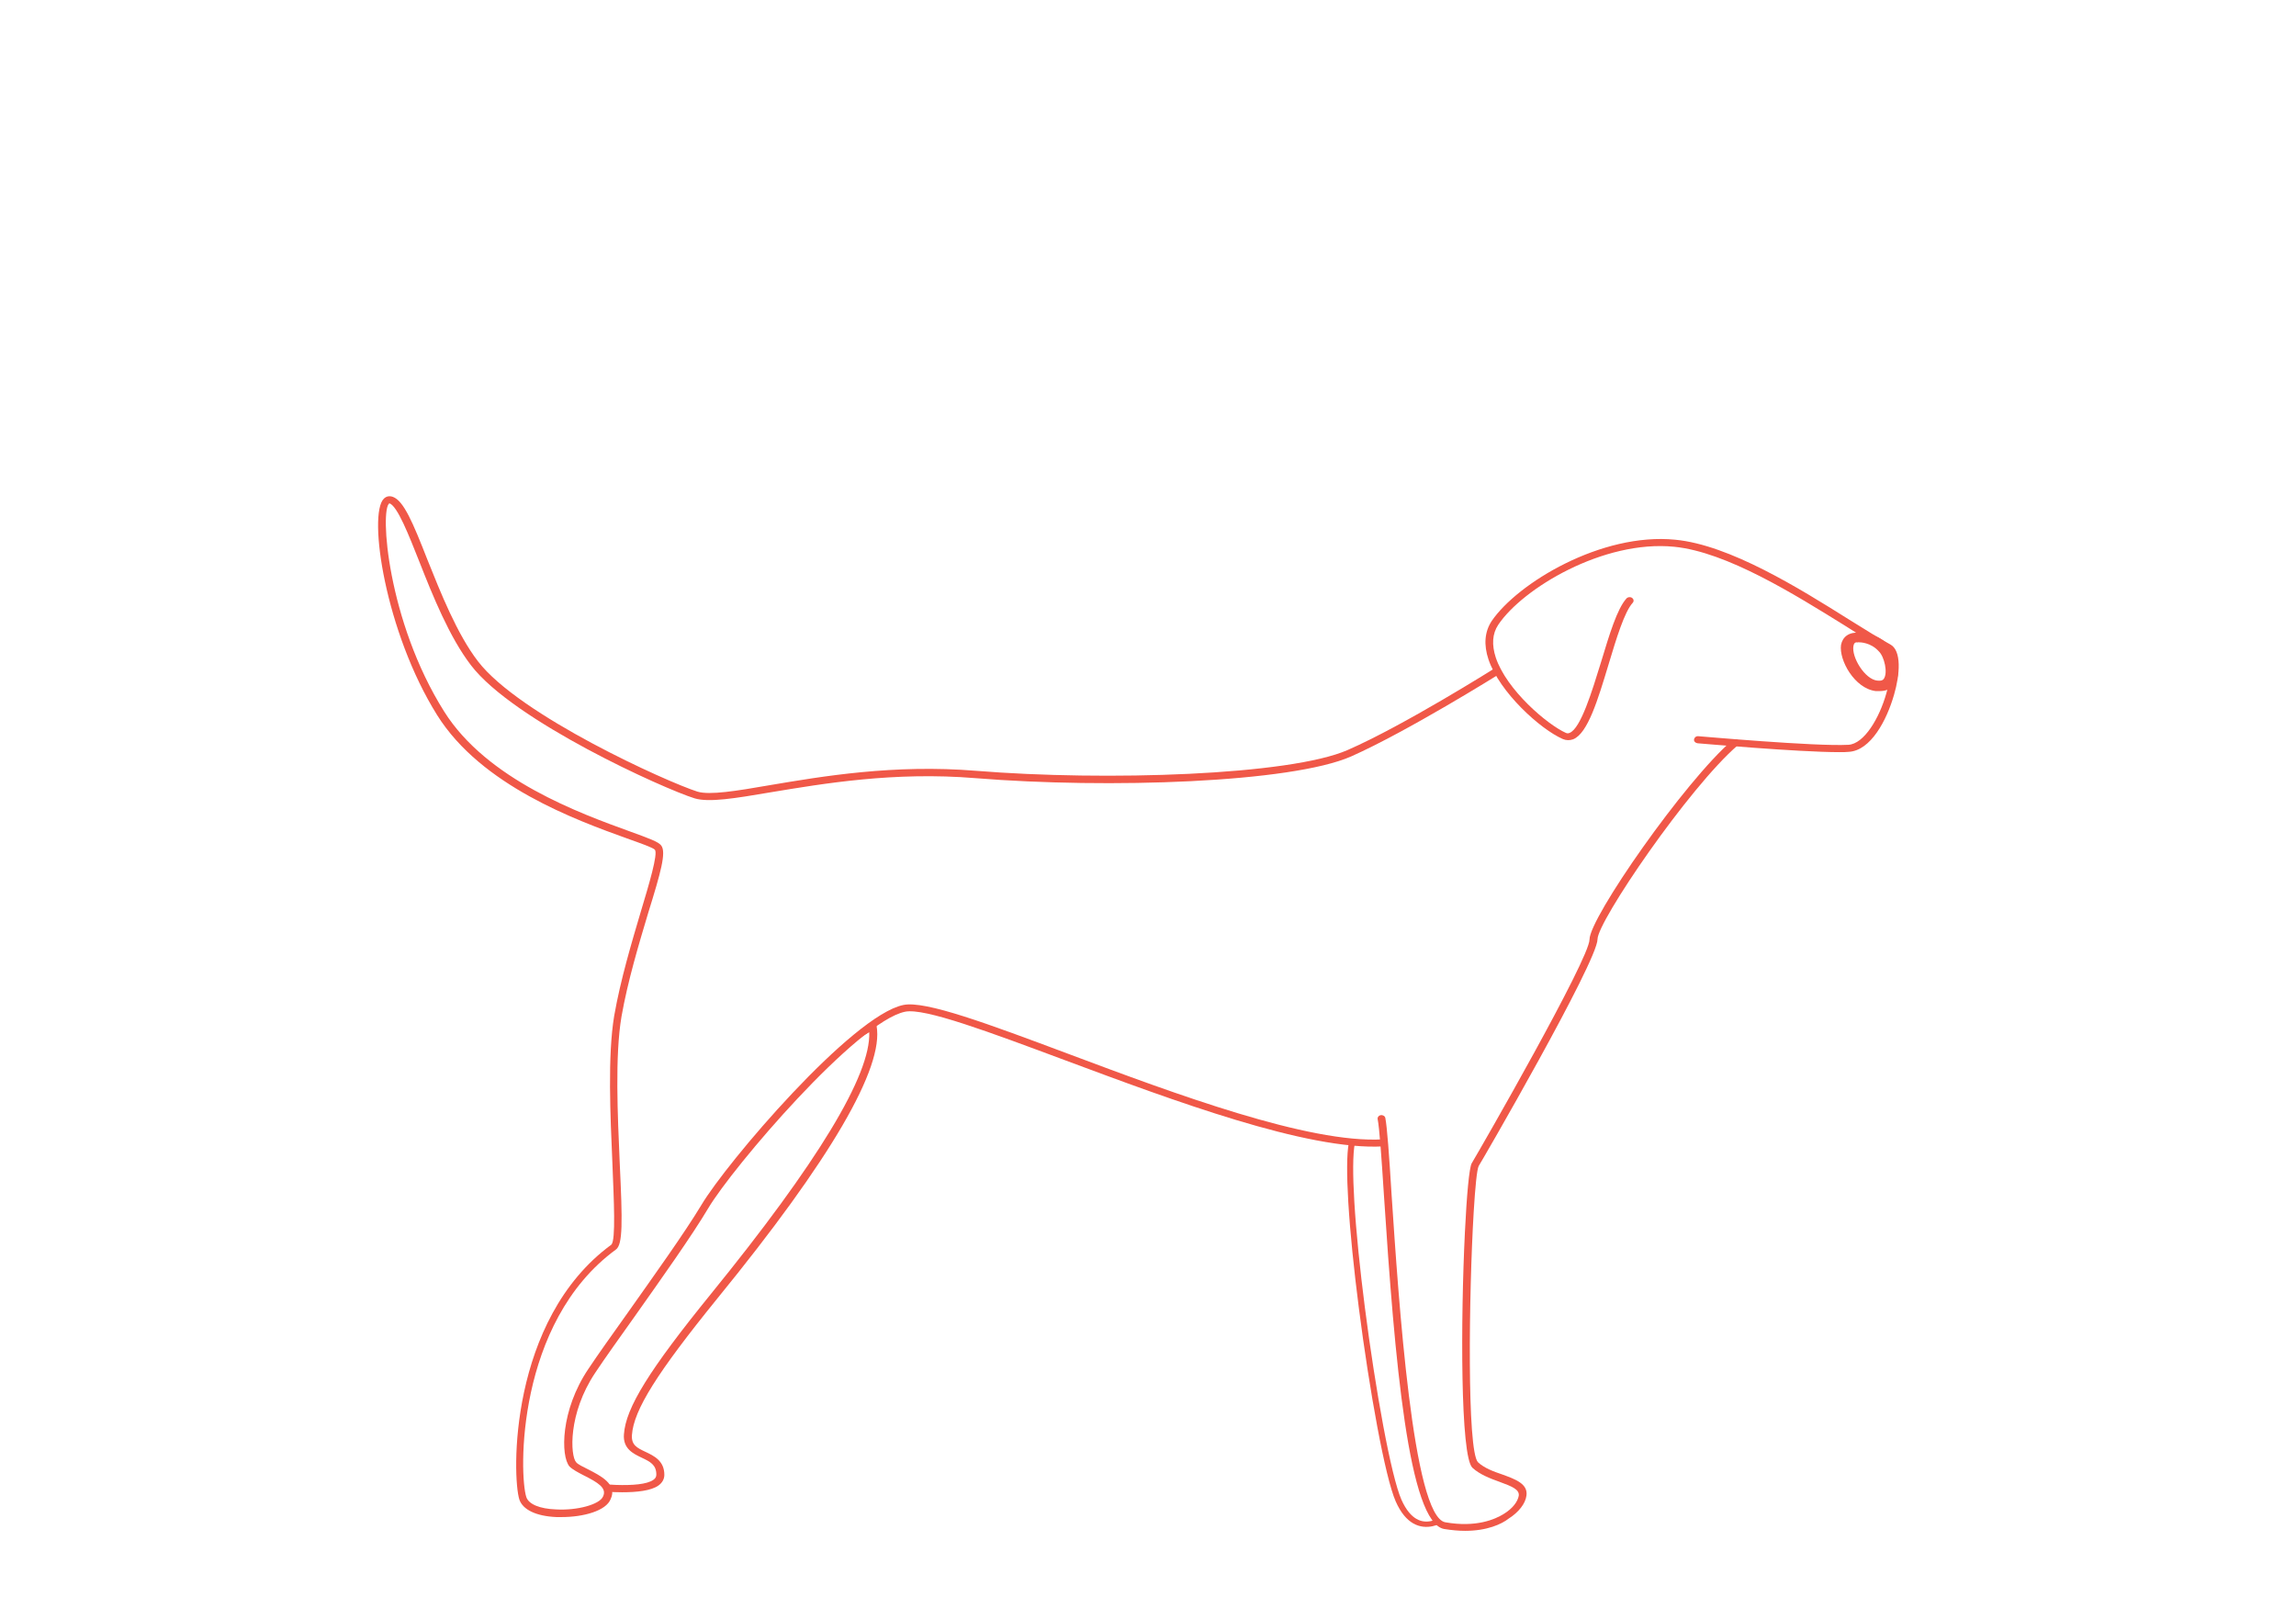
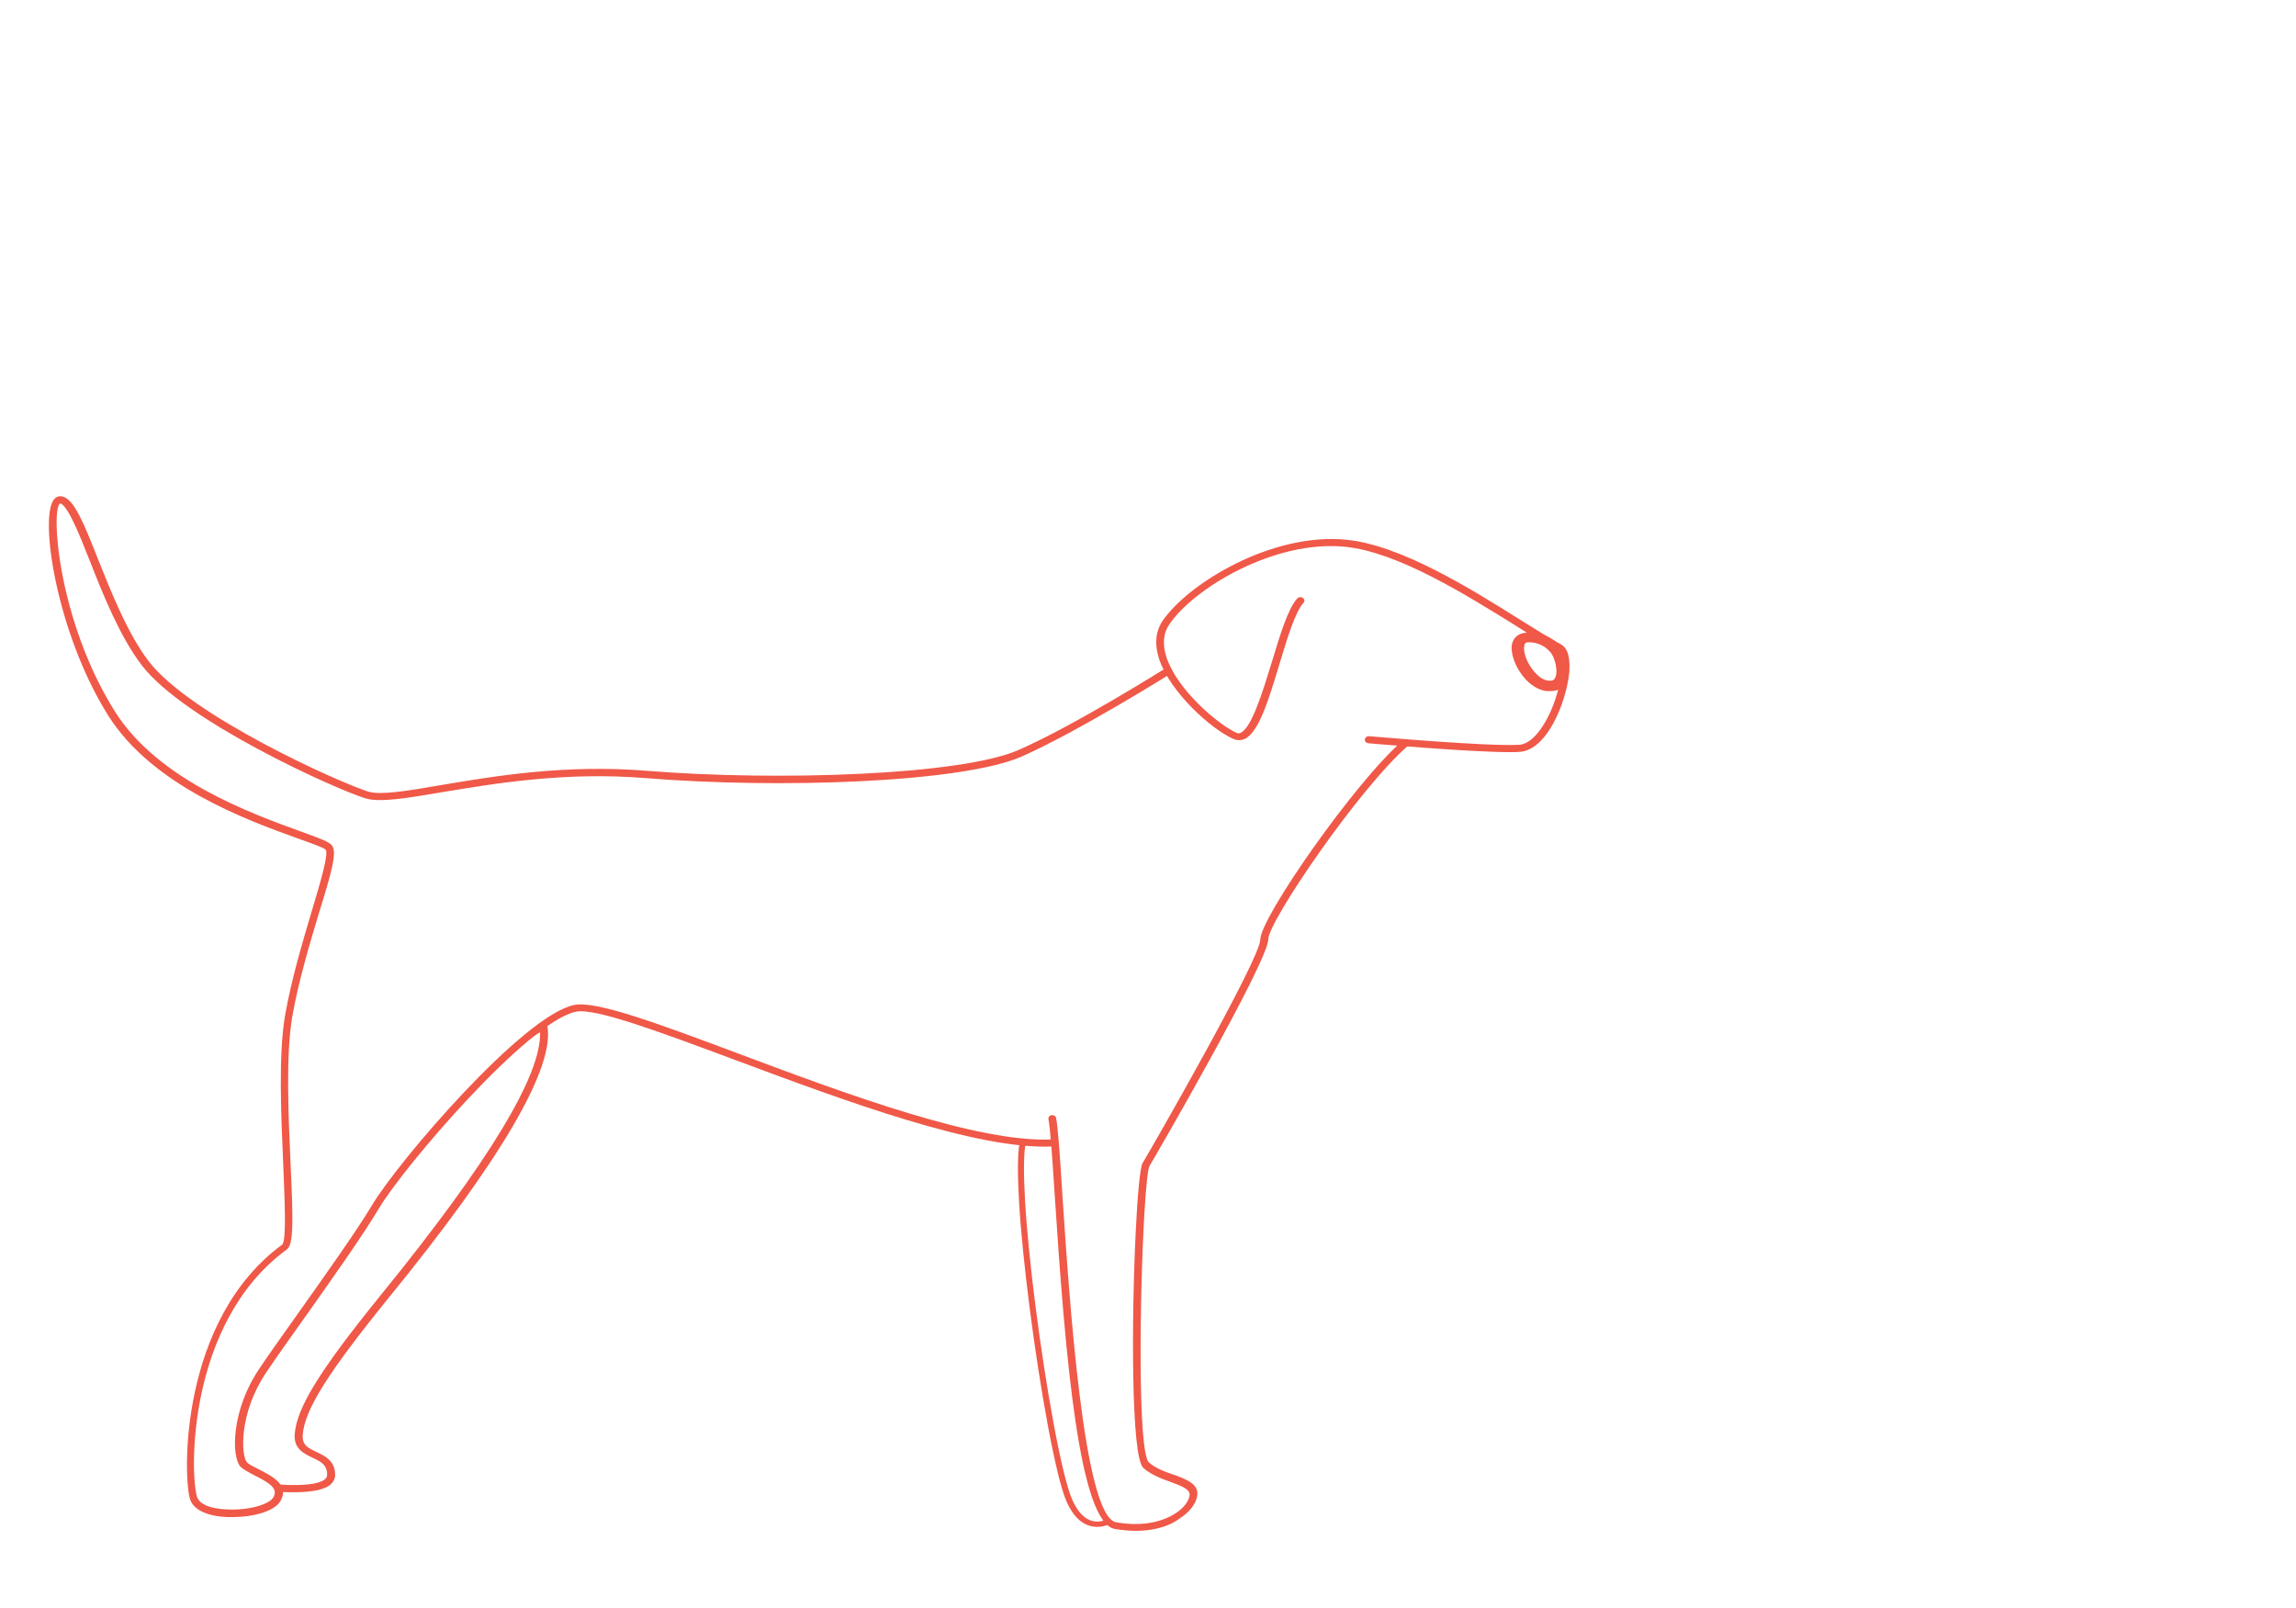
<svg xmlns="http://www.w3.org/2000/svg" viewBox="715.277 58.451 292.92 205.131">
-   <g transform="matrix(0.444566, 0, 0, 0.390533, 459.5843, -62.05693)" style="">
+   <g transform="matrix(0.444566, 0, 0, 0.390533, 417.5843, -62.05693)" style="">
    <path class="st1" d="M 963.1 681.9 C 962.472 685.625 962.482 692.539 962.939 701.233 C 963.46 711.133 964.562 723.342 965.965 735.779 C 969.018 762.856 973.494 791.016 976.5 798.8 C 982.1 813.2 991.4 803.1 991.4 803.1 L 983.5 675 L 963.1 681.9 Z" style="stroke: rgb(240, 88, 72); fill: none; stroke-width: 1.736px;" />
    <path class="st1" d="M 984.5 807.6 C 984.1 807.6 983.6 807.6 983.2 807.5 C 980 806.9 977.4 804.1 975.5 799.1 C 969.8 784.5 959.2 698.7 962 681.6 L 962.1 680.9 L 984.6 673.2 L 992.6 803.3 L 992.3 803.7 C 992.1 804 988.7 807.6 984.5 807.6 Z M 964.1 682.7 C 962.961 691.083 964.499 712.852 967.032 735.423 C 970.059 762.396 974.506 790.515 977.5 798.3 C 979.1 802.5 981.1 804.8 983.5 805.2 C 986.4 805.8 989.2 803.4 990.1 802.5 L 982.3 676.4 L 964.1 682.7 Z" style="fill: none;" />
    <path class="st1" d="M825.5,643.9c2.9,18-26.9,62.2-45.5,88.3s-24.2,37.2-24.7,45.2c-0.5,7.9,9.3,5.1,9.3,13s-24.7,3.3-24.7,3.3 s-8.4-0.9-7-22.3s60-105.2,60-105.2L825.5,643.9z" style="fill: none;" />
    <path class="st1" d="M753.7,796.1c-6.2,0-12.7-1.2-13.9-1.4c-0.3,0-9.4-1.3-7.9-23.5c1.4-21.5,57.9-102.4,60.3-105.8l0.3-0.3 l33.9-23.2l0.3,1.8c2.2,13.6-13.1,43.6-45.7,89.1c-17.3,24.3-24,36.4-24.5,44.6c-0.2,3.3,1.5,4.2,3.9,5.5 c2.4,1.3,5.4,2.9,5.4,7.5c0,1.4-0.6,2.6-1.7,3.5C762,795.6,757.9,796.1,753.7,796.1z M793.9,666.9c-3,4.3-58.4,84.1-59.7,104.4 c-1.3,19.8,5.9,21.1,6,21.1c5,0.9,18.8,2.7,22.5-0.4c0.6-0.5,0.8-1,0.8-1.7c0-3.2-1.8-4.2-4.2-5.5c-2.4-1.3-5.4-2.9-5.1-7.6 c0.5-8.7,7.3-21.1,24.9-45.8c30.7-43,46-71.7,45.5-85.6L793.9,666.9z" style="fill: rgb(240, 88, 72);" />
    <path class="st0" d="M971.6,674c2.1,10.9,4.5,130.2,18.2,133c13.6,2.7,21.8-4.5,22.4-9.7c0.6-5.1-9.1-5.1-13.6-10 c-4.5-4.8-2.1-94.2,0-98.1c2.1-3.9,33.9-66.9,33.9-73.6c0-6.7,27-50.9,40.6-64.3l-30.4-56.5l-40.2,34.8l-36.1,107.9L971.6,674z" style="fill: rgb(255, 255, 255);" />
    <path class="st0" d="M1042.7,504.9c-6.2,7.9-10.8,48.2-18.7,44.2c-7.9-4-27.2-24.4-19.9-36.9c7.4-12.5,31.2-28.4,51.6-26.1 c20.4,2.3,48.8,26.5,61.3,34c5.4,3.3-1.7,32.3-11.3,32.9s-43.2-2.8-43.2-2.8" style="fill: rgb(255, 255, 255);" />
    <path class="st1" d="M1103,554.3c-11.9,0-39.4-2.8-40.7-2.9c-0.6-0.1-1.1-0.6-1-1.3c0.1-0.6,0.6-1.1,1.3-1c0.3,0,33.6,3.4,43,2.8 c4.5-0.3,8.9-8.7,10.9-16.9c1.9-7.5,1.4-12.9-0.1-13.9c-3.1-1.9-7.2-4.8-11.9-8.2c-14.3-10.1-33.8-24-48.9-25.7 c-20.3-2.3-43.5,13.6-50.5,25.5c-1.7,2.9-1.9,6.5-0.7,10.7c3.1,10.6,14.8,21.9,20.1,24.6c0.4,0.2,0.7,0.2,1.1,0 c3.2-1.5,6.4-13.5,9-23.1c2.4-9,4.6-17.4,7.3-20.8c0.4-0.5,1.1-0.6,1.6-0.2c0.5,0.4,0.6,1.1,0.2,1.6c-2.4,3-4.7,11.7-6.9,20 c-3.1,11.7-6,22.7-10.2,24.6c-1,0.4-2,0.4-3-0.1c-6.4-3.2-18.1-15.2-21.3-26c-1.4-4.8-1.1-9,0.9-12.5c7.4-12.4,31.5-29,52.7-26.6 c15.6,1.7,35.5,15.8,49.9,26.1c4.7,3.3,8.7,6.2,11.8,8.1c3.3,2,2.8,9.8,1.1,16.4c-2.1,8.4-6.7,18.3-13,18.7 C1105,554.3,1104,554.3,1103,554.3z" style="fill: rgb(240, 88, 72);" />
    <path class="st0" d="M972.4,682.2c-37.1,2.4-123.2-47.3-137.4-43.9s-50,50.9-57.2,64.8s-24.5,40.3-32.4,53.6 c-7.9,13.3-7.6,27.9-5.5,30.6c2.1,2.7,12.1,5.1,9.7,10.9c-2.4,5.8-22.1,7.3-24.2,0c-2.1-7.3-3.1-57.8,26-82.1 c3.6-3-2.4-50.9,1.2-75.4c3.6-24.5,13.9-51.5,11.5-55.1c-2.4-3.6-45.7-13.6-62.4-43.9s-20-72.1-14.2-69.7s12.1,35.7,23.9,53.3 c11.8,17.6,54.2,39.7,63.6,43c9.4,3.3,40.9-10.3,80.3-6.7c39.4,3.6,90.9,1.2,107.2-7s42.3-26.8,42.3-26.8" style="fill: rgb(255, 255, 255);" />
    <path class="st1" d="M 995.6 808.7 C 993.8 808.7 991.8 808.5 989.6 808.1 C 979.4 806.1 975.4 753.1 972.3 699 C 971.6 686.6 971 676.9 970.5 674.2 C 970.4 673.6 970.8 673 971.4 672.9 C 972 672.8 972.6 673.2 972.7 673.8 C 973.2 676.6 973.8 685.9 974.5 698.9 C 976.5 733 980.6 804 989.9 805.9 C 998.8 807.7 1004.3 804.9 1006.8 803.1 C 1009.2 801.4 1010.7 799.2 1011 797.2 C 1011.2 795.2 1009.1 794.2 1005.5 792.7 C 1002.8 791.6 999.8 790.3 997.7 788.1 C 994.2 784.39 994.326 739.375 995.54 711.121 C 996.06 699.011 996.78 689.98 997.5 688.6 C 1000.3 683.3 1031.3 621.8 1031.3 615.5 C 1031.3 608.4 1058.6 563.8 1072.3 550.4 C 1072.8 550 1073.5 550 1073.9 550.4 C 1074.3 550.9 1074.3 551.6 1073.9 552 C 1059.8 565.8 1033.6 609.6 1033.6 615.4 C 1033.6 622.7 999.9 688.9 999.5 689.5 C 999.001 690.593 998.491 696.362 998.059 704.586 C 996.674 730.973 996.098 782.641 999.3 786.3 C 1001.1 788.2 1003.7 789.3 1006.3 790.3 C 1009.9 791.8 1013.7 793.3 1013.2 797.2 C 1012.9 799.8 1011 802.6 1008.1 804.7 C 1006.1 806.5 1001.9 808.7 995.6 808.7 Z" style="fill: rgb(240, 88, 72);" />
    <path class="st1" d="M736.4,804.2c-0.5,0-1,0-1.6,0c-5.8-0.3-9.6-2.4-10.6-5.7c-2.1-7.3-3.1-58.7,26.4-83.3 c1.3-1.5,0.7-14.7,0.3-26.4c-0.6-15.7-1.4-35.3,0.5-48.3c1.8-11.8,5.1-24.3,7.7-34.3c2.3-8.7,4.9-18.6,4-20 c-0.5-0.7-4.3-2.2-8-3.7c-14.6-6-41.8-17.2-54.5-40.3c-14.9-27.1-19.9-65.6-15.3-70.7c0.7-0.8,1.6-1,2.6-0.6 c3.1,1.3,5.7,8.3,9.9,20.5c3.8,10.8,8.5,24.3,14.5,33.2c11.9,17.7,54.4,39.5,63,42.6c3.5,1.2,11.1-0.2,20.7-2.1 c15.1-2.9,35.7-6.9,59.3-4.7c37.1,3.4,90,1.5,106.6-6.8c16.1-8,41.9-26.5,42.2-26.7c0.5-0.4,1.2-0.3,1.6,0.3 c0.4,0.5,0.3,1.2-0.3,1.6c-0.3,0.2-26.3,18.7-42.5,26.9c-17.2,8.6-69.7,10.6-107.8,7.1c-23.3-2.2-43.8,1.8-58.7,4.6 c-10.3,2-17.8,3.4-21.9,2c-8.8-3.1-52-25.3-64.2-43.5c-6.2-9.2-11-22.8-14.8-33.8c-3.1-8.9-6.3-18.2-8.6-19.1 c-2.8,1.9-0.6,38.5,15.7,68c12.3,22.3,39,33.3,53.3,39.2c5.8,2.4,8.2,3.4,9,4.6c1.5,2.2-0.1,8.7-3.7,21.9 c-2.6,9.9-5.9,22.3-7.7,34c-1.9,12.8-1.1,32.3-0.5,47.9c0.8,19.2,0.9,26.6-1.1,28.2c-28.7,23.9-27.8,73.8-25.7,80.9 c0.7,2.3,3.8,3.8,8.5,4c6.1,0.4,12.5-1.6,13.5-4.2c1.2-2.8-1.5-4.6-5.5-6.9c-1.7-1-3.2-1.9-4.1-2.9c-2.6-3.4-2.6-18.4,5.4-31.9 c2.8-4.8,6.9-11.3,11.2-18.2c7.7-12.4,16.5-26.4,21.2-35.3c7.3-14,43.3-62,58-65.4c6.3-1.5,24.4,6.2,47.4,16 c30.7,13.1,68.9,29.3,90.2,27.9c0.6,0,1.2,0.4,1.2,1.1c0,0.6-0.4,1.2-1.1,1.2c-21.8,1.4-60.3-15-91.2-28.1 c-21.7-9.2-40.4-17.2-46-15.9c-13.8,3.2-49.5,50.8-56.5,64.2c-4.7,9-13.5,23.1-21.2,35.5c-4.3,6.9-8.4,13.4-11.2,18.2 c-7.9,13.4-7.2,27.2-5.5,29.3c0.5,0.7,2,1.5,3.4,2.3c3.6,2.1,8.5,4.9,6.5,9.7C749.1,802.2,742.5,804.2,736.4,804.2z" style="fill: rgb(240, 88, 72);" />
  </g>
-   <g transform="matrix(0.763847, 0, 0, 0.685236, -366.1016, -241.2675)">
+   <g transform="matrix(0.763847, 0, 0, 0.685236, -408.1016, -241.2675)">
    <path class="st0" d="M1725,555.8c-4.7-0.6-1.1,10.5,3.2,11.1s2.9-6.5,1.4-8.6C1727.8,555.7,1725,555.8,1725,555.8z" style="fill: rgb(255, 255, 255);" />
    <path class="st1" d="M 1729.697 566.068 C 1729.426 566.068 1729.245 566.068 1728.974 566.068 C 1725.449 565.582 1722.827 560.312 1723.189 557.474 C 1723.46 555.934 1724.545 555.042 1726.262 555.204 C 1726.804 555.204 1729.426 555.366 1731.234 557.636 C 1732.319 558.933 1733.494 562.825 1732.047 564.852 C 1731.595 565.663 1730.692 566.068 1729.697 566.068 Z M 1725.81 556.988 C 1725.539 556.988 1725.358 557.15 1725.268 557.636 C 1724.906 559.744 1727.166 563.879 1729.245 564.122 C 1729.968 564.203 1730.149 564.041 1730.33 563.798 C 1731.053 562.663 1730.42 559.663 1729.516 558.69 C 1728.16 556.988 1726.353 556.988 1726.172 556.988 L 1726.172 556.988 L 1725.991 556.988 C 1725.991 557.069 1725.901 556.988 1725.81 556.988 Z" style="fill: rgb(240, 88, 72);" />
  </g>
</svg>
